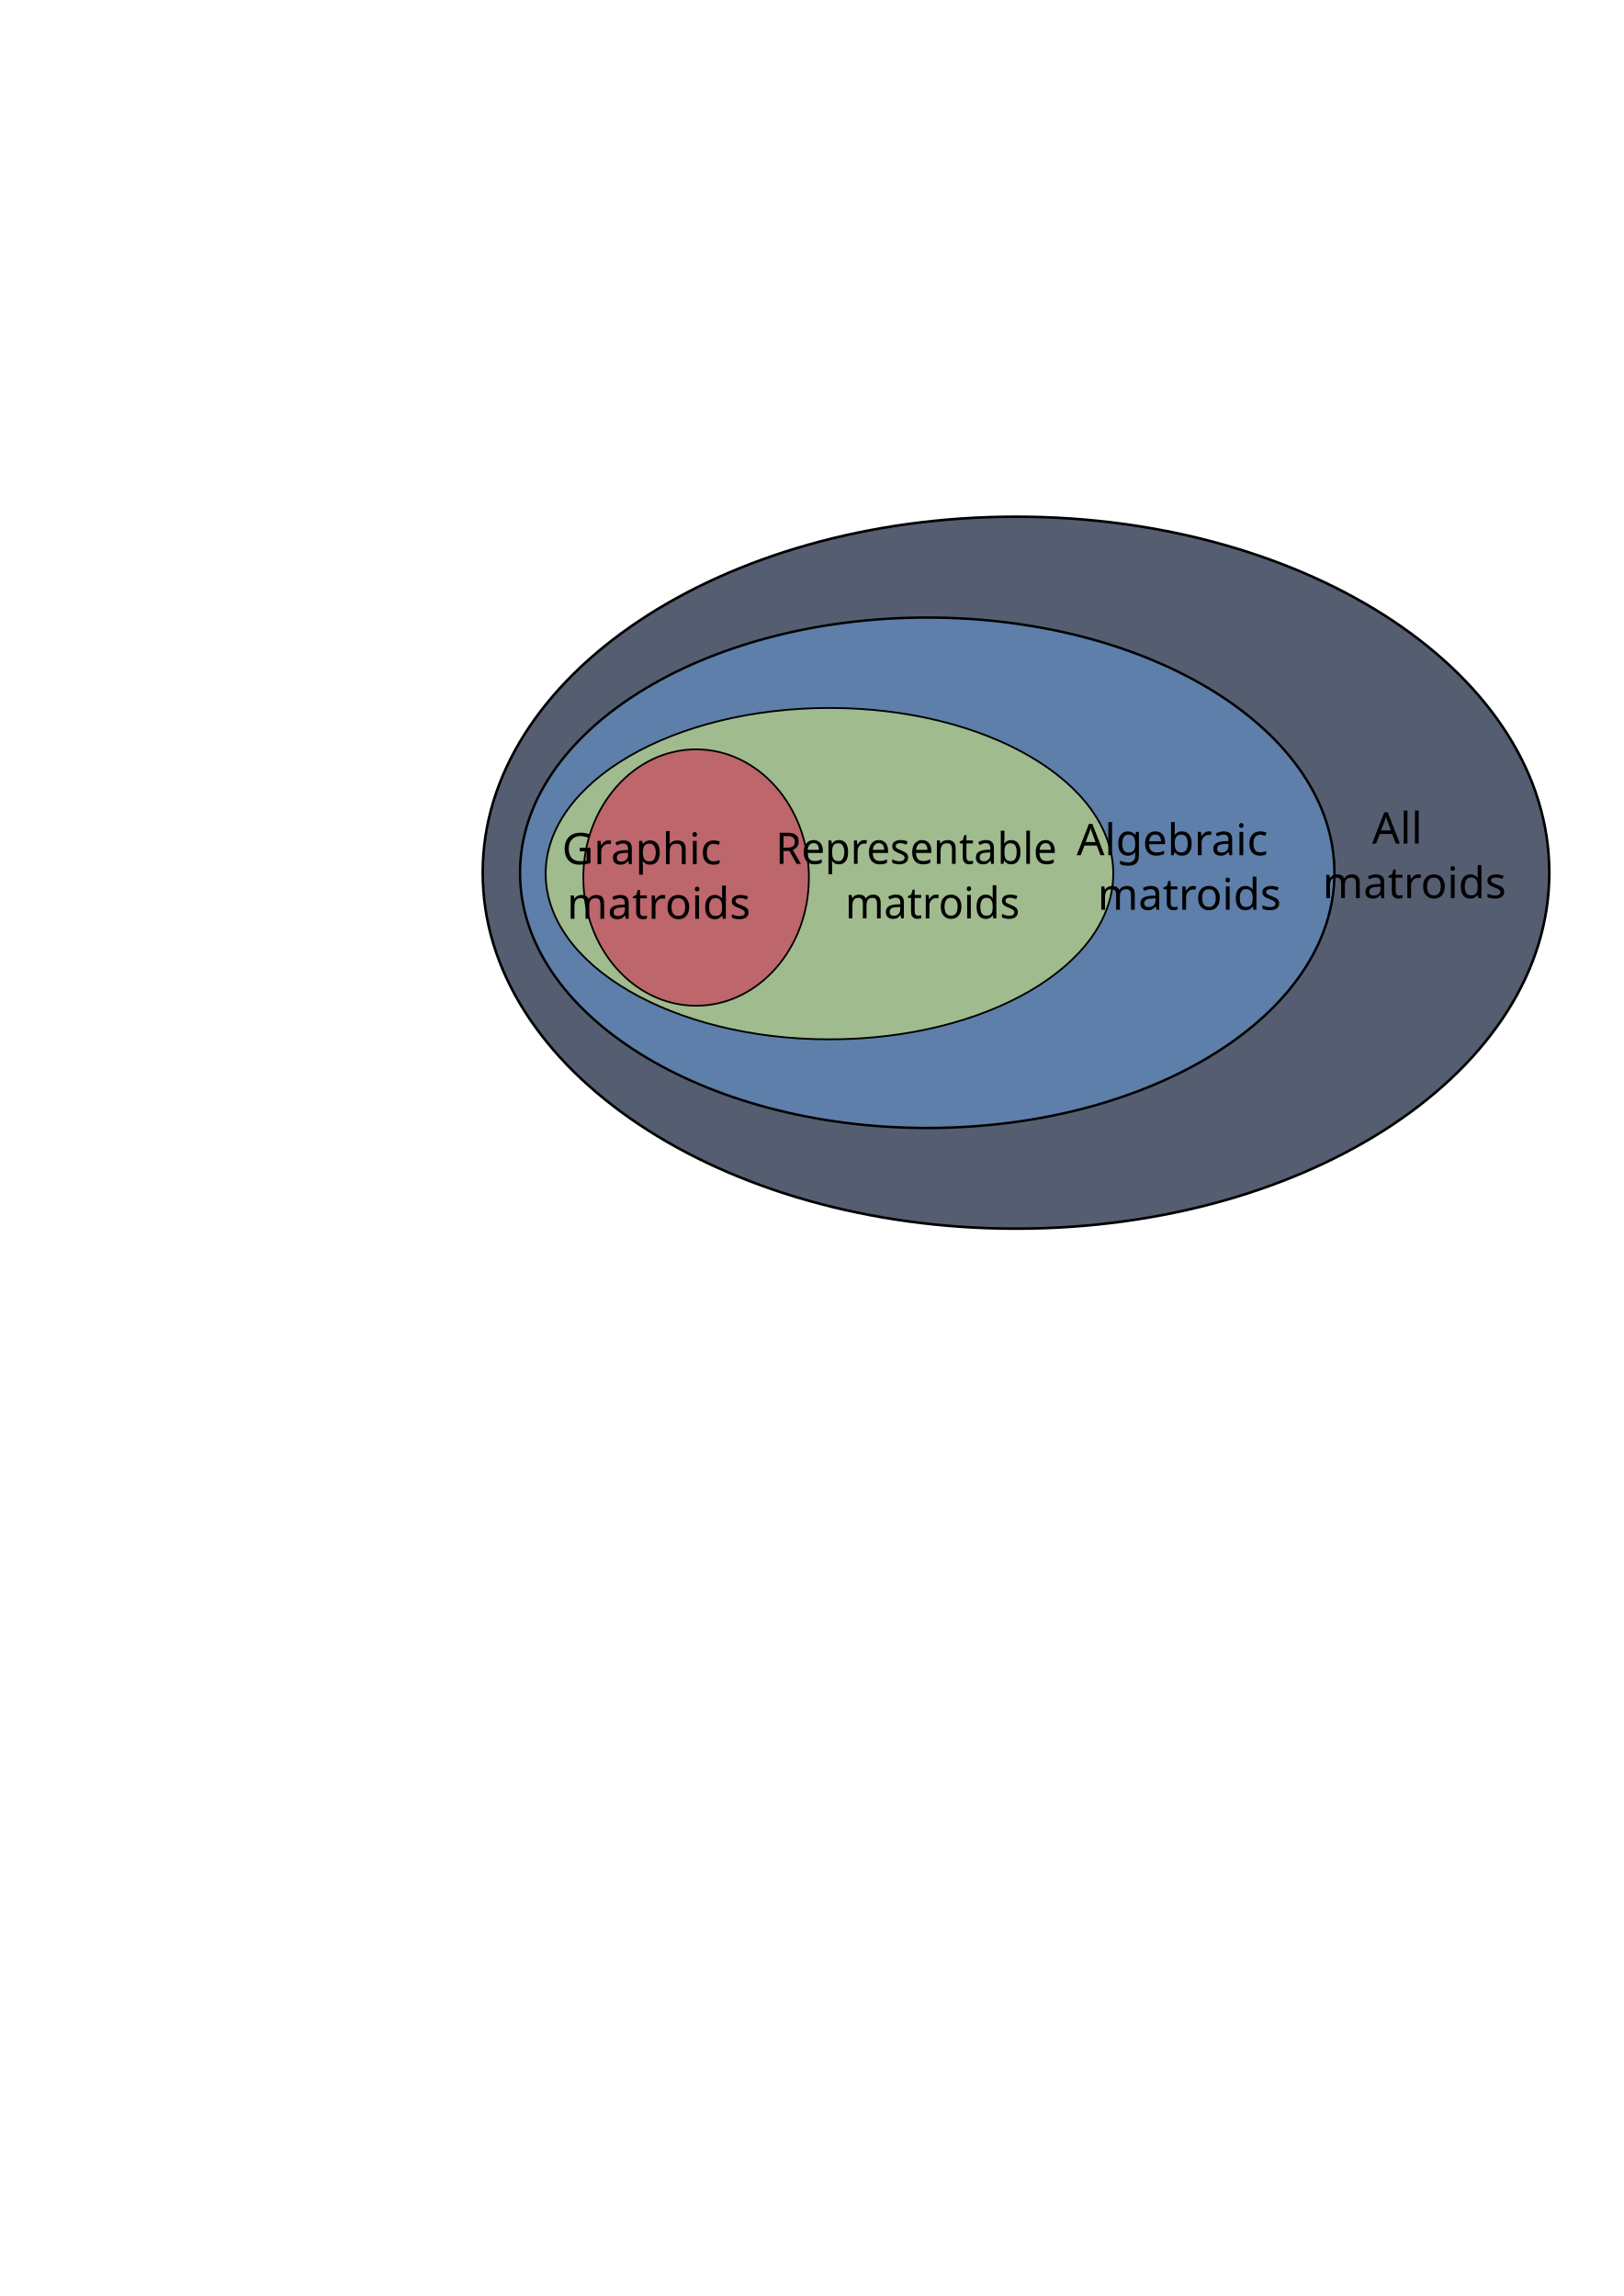
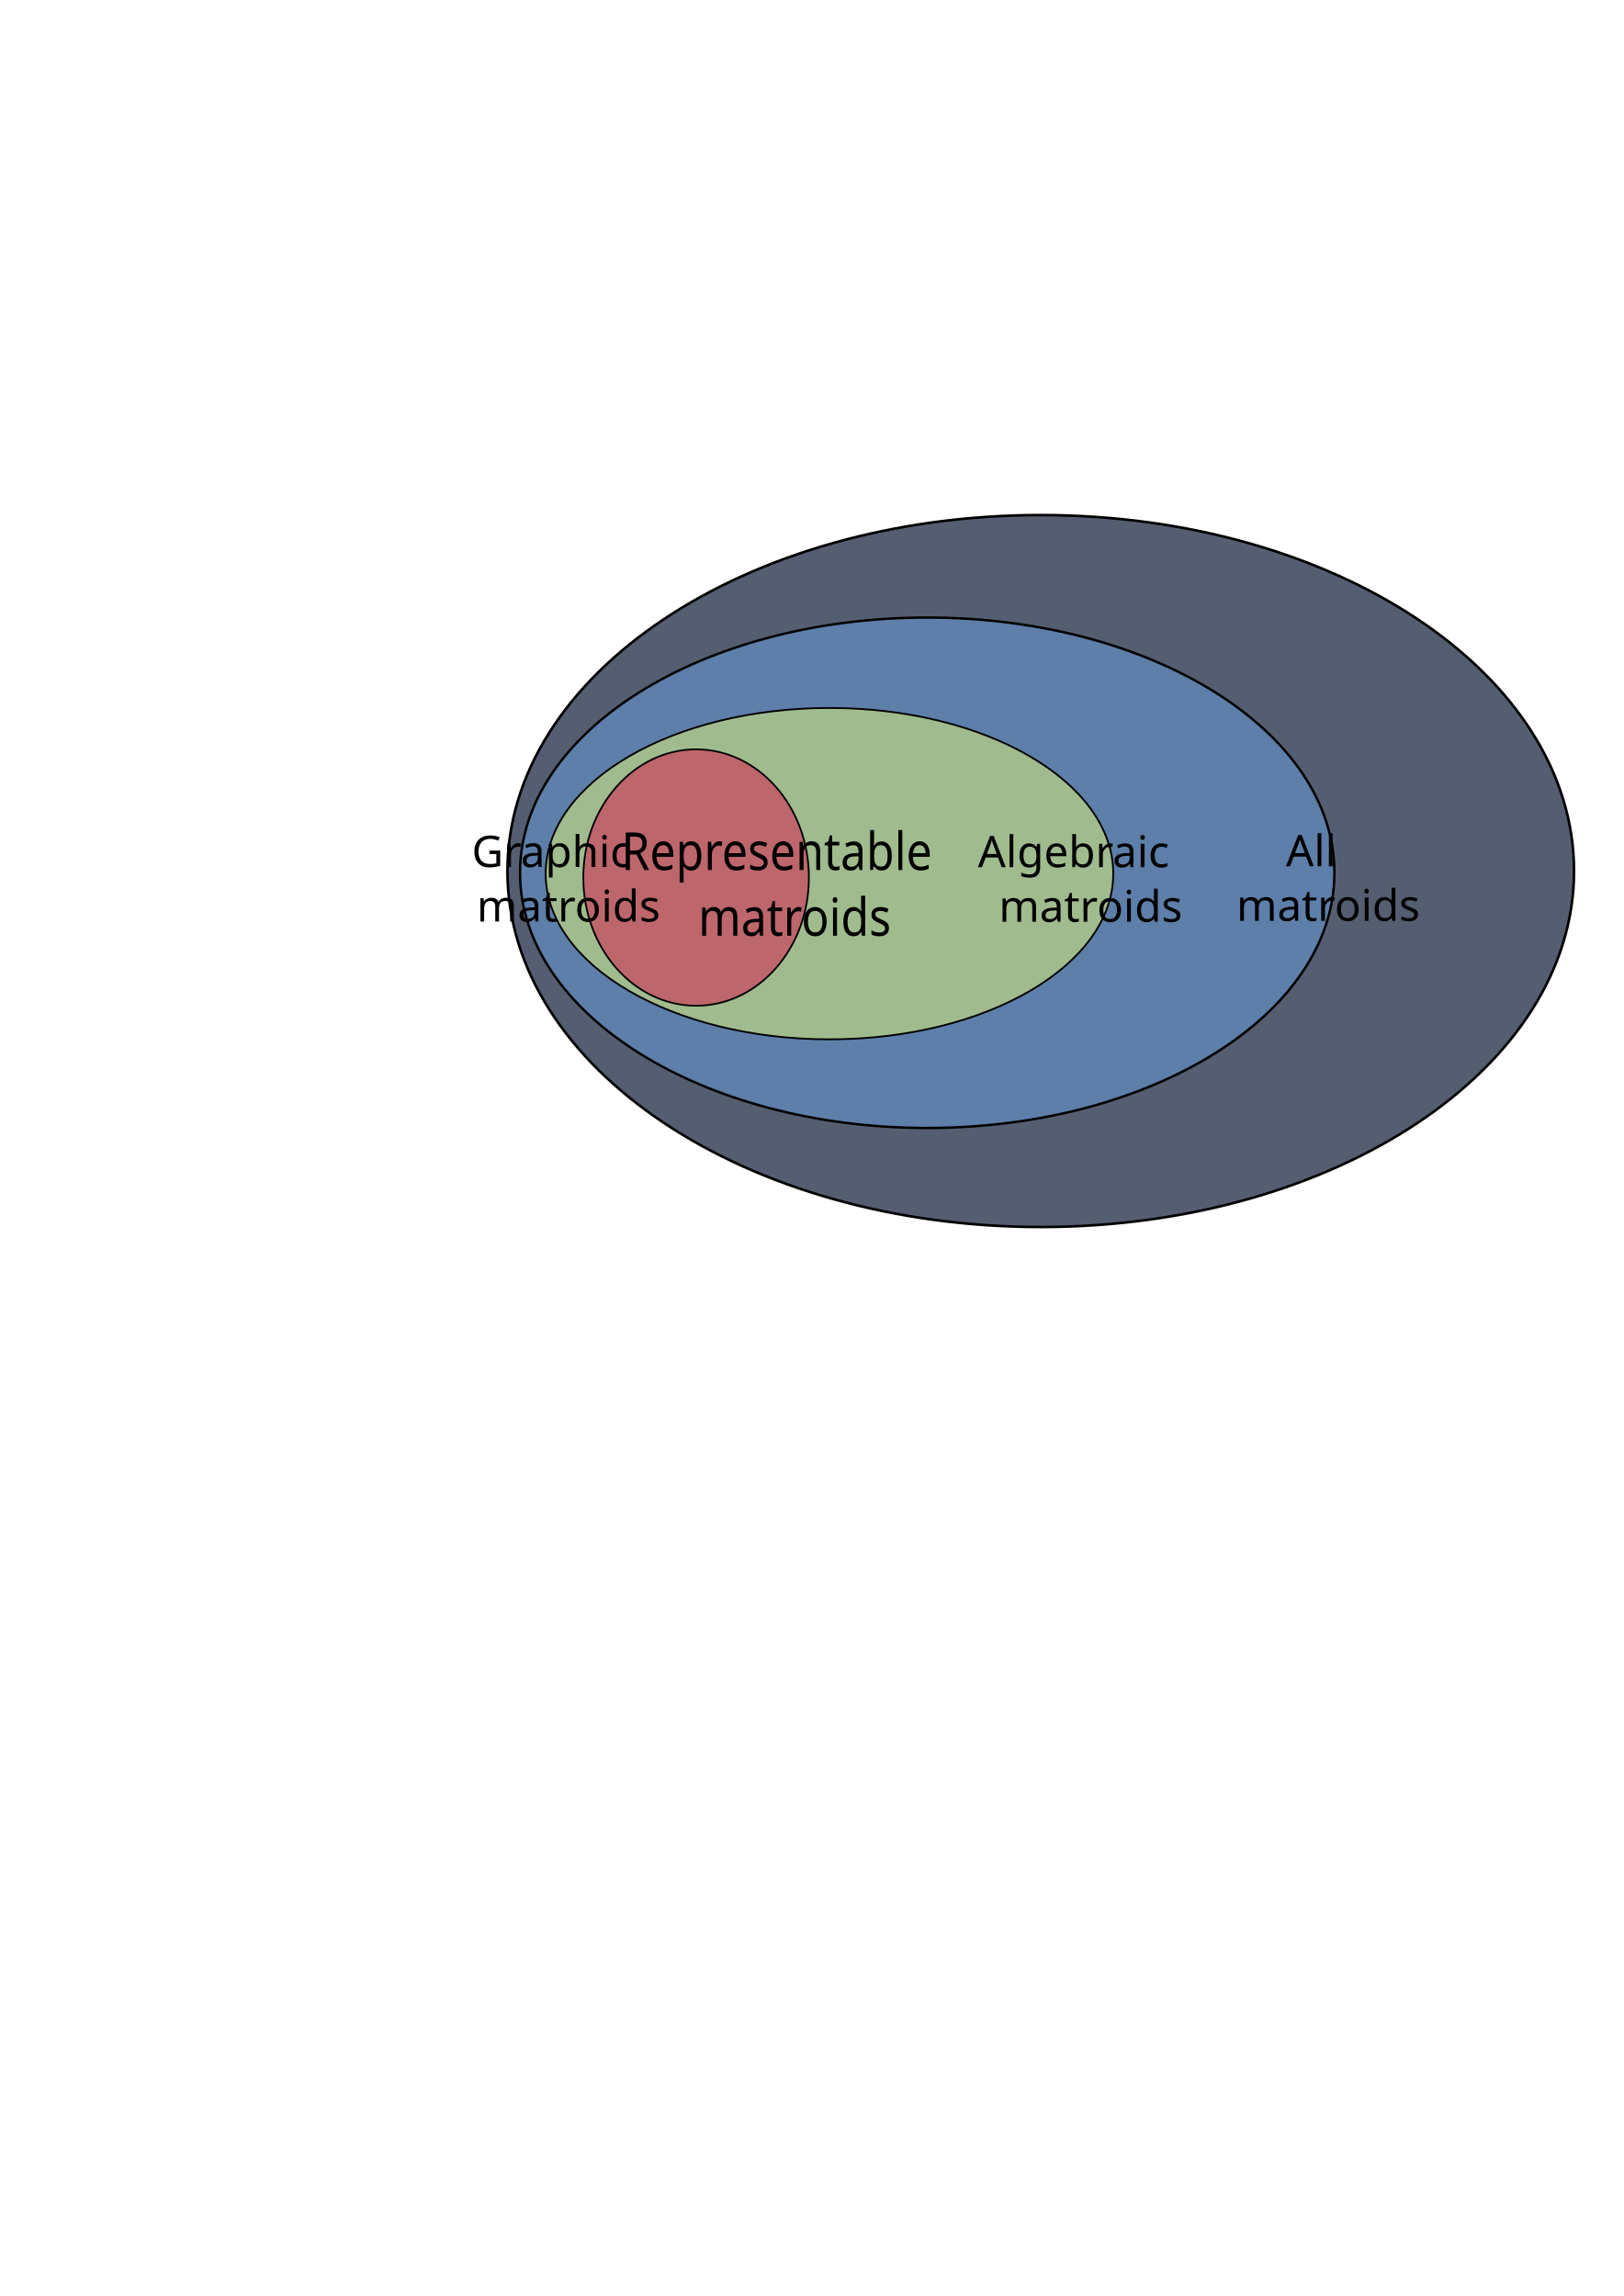
<svg xmlns="http://www.w3.org/2000/svg" width="210mm" height="297mm" viewBox="0 0 210 297" version="1.1" id="svg5">
  <defs id="defs2" />
  <g id="layer1">
-     <ellipse style="fill:#4c566a;fill-opacity:0.949;stroke:#000000;stroke-width:0.335" id="path63" cx="131.404" cy="112.886" rx="68.972" ry="46.047" />
+     <ellipse style="fill:#4c566a;fill-opacity:0.949;stroke:#000000;stroke-width:0.335" id="path63" cx="134.603" cy="112.674" rx="68.972" ry="46.047" />
    <ellipse style="fill:#5e81ac;fill-opacity:0.949;stroke:#000000;stroke-width:0.313" id="path953" cx="119.922" cy="112.897" rx="52.665" ry="33.013" />
    <ellipse style="fill:#a3be8c;fill-opacity:0.949;stroke:#000000;stroke-width:0.231" id="path1009" cx="107.278" cy="113.012" rx="36.704" ry="21.433" />
    <ellipse style="fill:#bf616a;fill-opacity:0.949;stroke:#000000;stroke-width:0.224" id="path61" cx="90.03" cy="113.516" rx="14.588" ry="16.583" />
-     <text xml:space="preserve" style="font-size:5.644px;line-height:1.25;font-family:Sans;-inkscape-font-specification:'Sans, Normal';font-variant-ligatures:none;stroke-width:0.265" x="186.589" y="109.127" id="text1232">
-       <tspan id="tspan1230" style="font-size:5.644px;text-align:center;text-anchor:middle;stroke-width:0.265" x="186.589" y="109.127">All </tspan>
-       <tspan style="font-size:5.644px;text-align:center;text-anchor:middle;stroke-width:0.265" x="186.589" y="116.183" id="tspan1284">matroids</tspan>
+     <text xml:space="preserve" style="font-size:5.644px;line-height:1.25;font-family:Sans;-inkscape-font-specification:'Sans, Normal';font-variant-ligatures:none;stroke-width:0.265" x="175.453" y="112.06" id="text1232">
+       <tspan id="tspan1230" style="font-size:5.644px;text-align:center;text-anchor:middle;stroke-width:0.265" x="175.453" y="112.06">All </tspan>
+       <tspan style="font-size:5.644px;text-align:center;text-anchor:middle;stroke-width:0.265" x="175.453" y="119.116" id="tspan1284">matroids</tspan>
    </text>
-     <text xml:space="preserve" style="font-size:5.644px;line-height:1.25;font-family:Sans;-inkscape-font-specification:'Sans, Normal';font-variant-ligatures:none;stroke-width:0.265" x="157.491" y="110.625" id="text1232-3">
-       <tspan id="tspan1230-6" style="font-size:5.644px;text-align:center;text-anchor:middle;stroke-width:0.265" x="157.491" y="110.625">Algebraic </tspan>
-       <tspan style="font-size:5.644px;text-align:center;text-anchor:middle;stroke-width:0.265" x="157.491" y="117.681" id="tspan1284-7">matroids</tspan>
+     <text xml:space="preserve" style="font-size:5.644px;line-height:1.25;font-family:Sans;-inkscape-font-specification:'Sans, Normal';font-variant-ligatures:none;stroke-width:0.265" x="144.718" y="112.175" id="text1232-3">
+       <tspan id="tspan1230-6" style="font-size:5.644px;text-align:center;text-anchor:middle;stroke-width:0.265" x="144.718" y="112.175">Algebraic </tspan>
+       <tspan style="font-size:5.644px;text-align:center;text-anchor:middle;stroke-width:0.265" x="144.718" y="119.231" id="tspan1284-7">matroids</tspan>
    </text>
-     <text xml:space="preserve" style="font-size:5.503px;line-height:1.25;font-family:Sans;-inkscape-font-specification:'Sans, Normal';font-variant-ligatures:none;stroke-width:0.258" x="127.278" y="108.943" id="text1232-5" transform="scale(0.9749265,1.025718)">
-       <tspan id="tspan1230-3" style="font-size:5.503px;text-align:center;text-anchor:middle;stroke-width:0.258" x="127.278" y="108.943">Representable </tspan>
-       <tspan style="font-size:5.503px;text-align:center;text-anchor:middle;stroke-width:0.258" x="127.278" y="115.822" id="tspan1284-5">matroids</tspan>
+     <text xml:space="preserve" style="font-size:6.351px;line-height:1.25;font-family:Sans;-inkscape-font-specification:'Sans, Normal';font-variant-ligatures:none;stroke-width:0.298" x="114.212" y="105.066" id="text1232-5" transform="scale(0.9335738,1.071153)">
+       <tspan id="tspan1230-3" style="font-size:6.351px;text-align:center;text-anchor:middle;stroke-width:0.298" x="114.212" y="105.066">Representable </tspan>
+       <tspan style="font-size:6.351px;text-align:center;text-anchor:middle;stroke-width:0.298" x="114.212" y="113.005" id="tspan1284-5">matroids</tspan>
    </text>
-     <text xml:space="preserve" style="font-size:5.644px;line-height:1.25;font-family:Sans;-inkscape-font-specification:'Sans, Normal';font-variant-ligatures:none;stroke-width:0.265" x="88.863" y="111.787" id="text1232-6">
-       <tspan id="tspan1230-2" style="font-size:5.644px;text-align:center;text-anchor:middle;stroke-width:0.265" x="88.863" y="111.787">Graphic </tspan>
-       <tspan style="font-size:5.644px;text-align:center;text-anchor:middle;stroke-width:0.265" x="88.863" y="118.843" id="tspan1284-9">matroids</tspan>
+     <text xml:space="preserve" style="font-size:5.644px;line-height:1.25;font-family:Sans;-inkscape-font-specification:'Sans, Normal';font-variant-ligatures:none;stroke-width:0.265" x="77.187" y="112.146" id="text1232-6">
+       <tspan id="tspan1230-2" style="font-size:5.644px;text-align:center;text-anchor:middle;stroke-width:0.265" x="77.187" y="112.146">Graphic </tspan>
+       <tspan style="font-size:5.644px;text-align:center;text-anchor:middle;stroke-width:0.265" x="77.187" y="119.202" id="tspan1284-9">matroids</tspan>
    </text>
  </g>
</svg>
